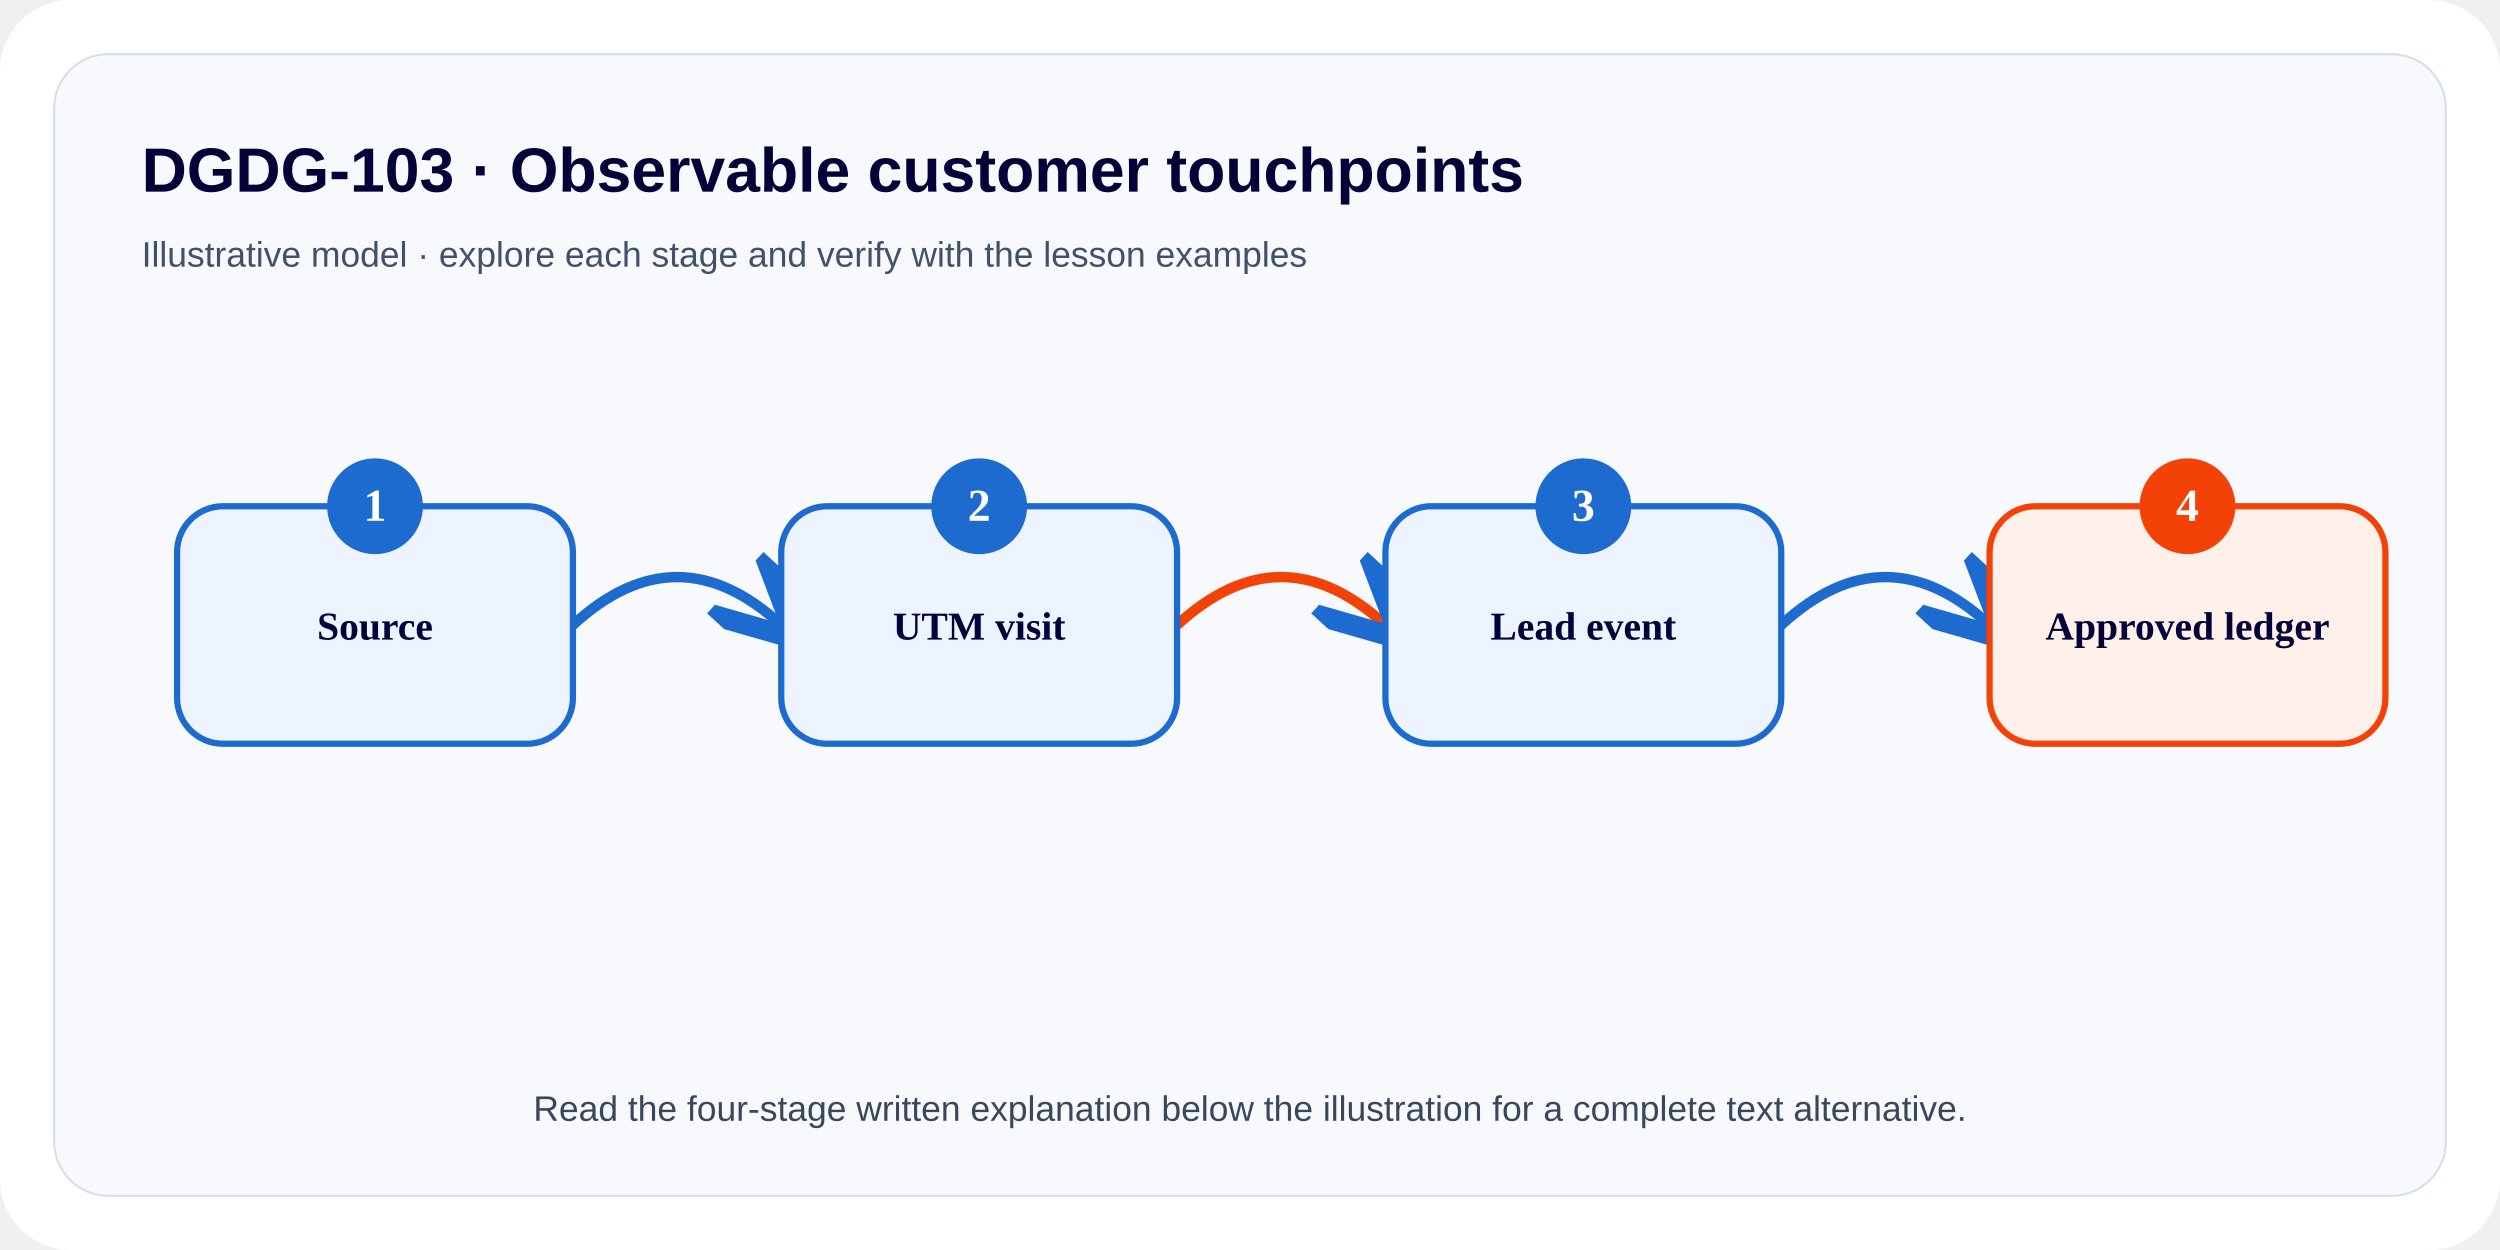
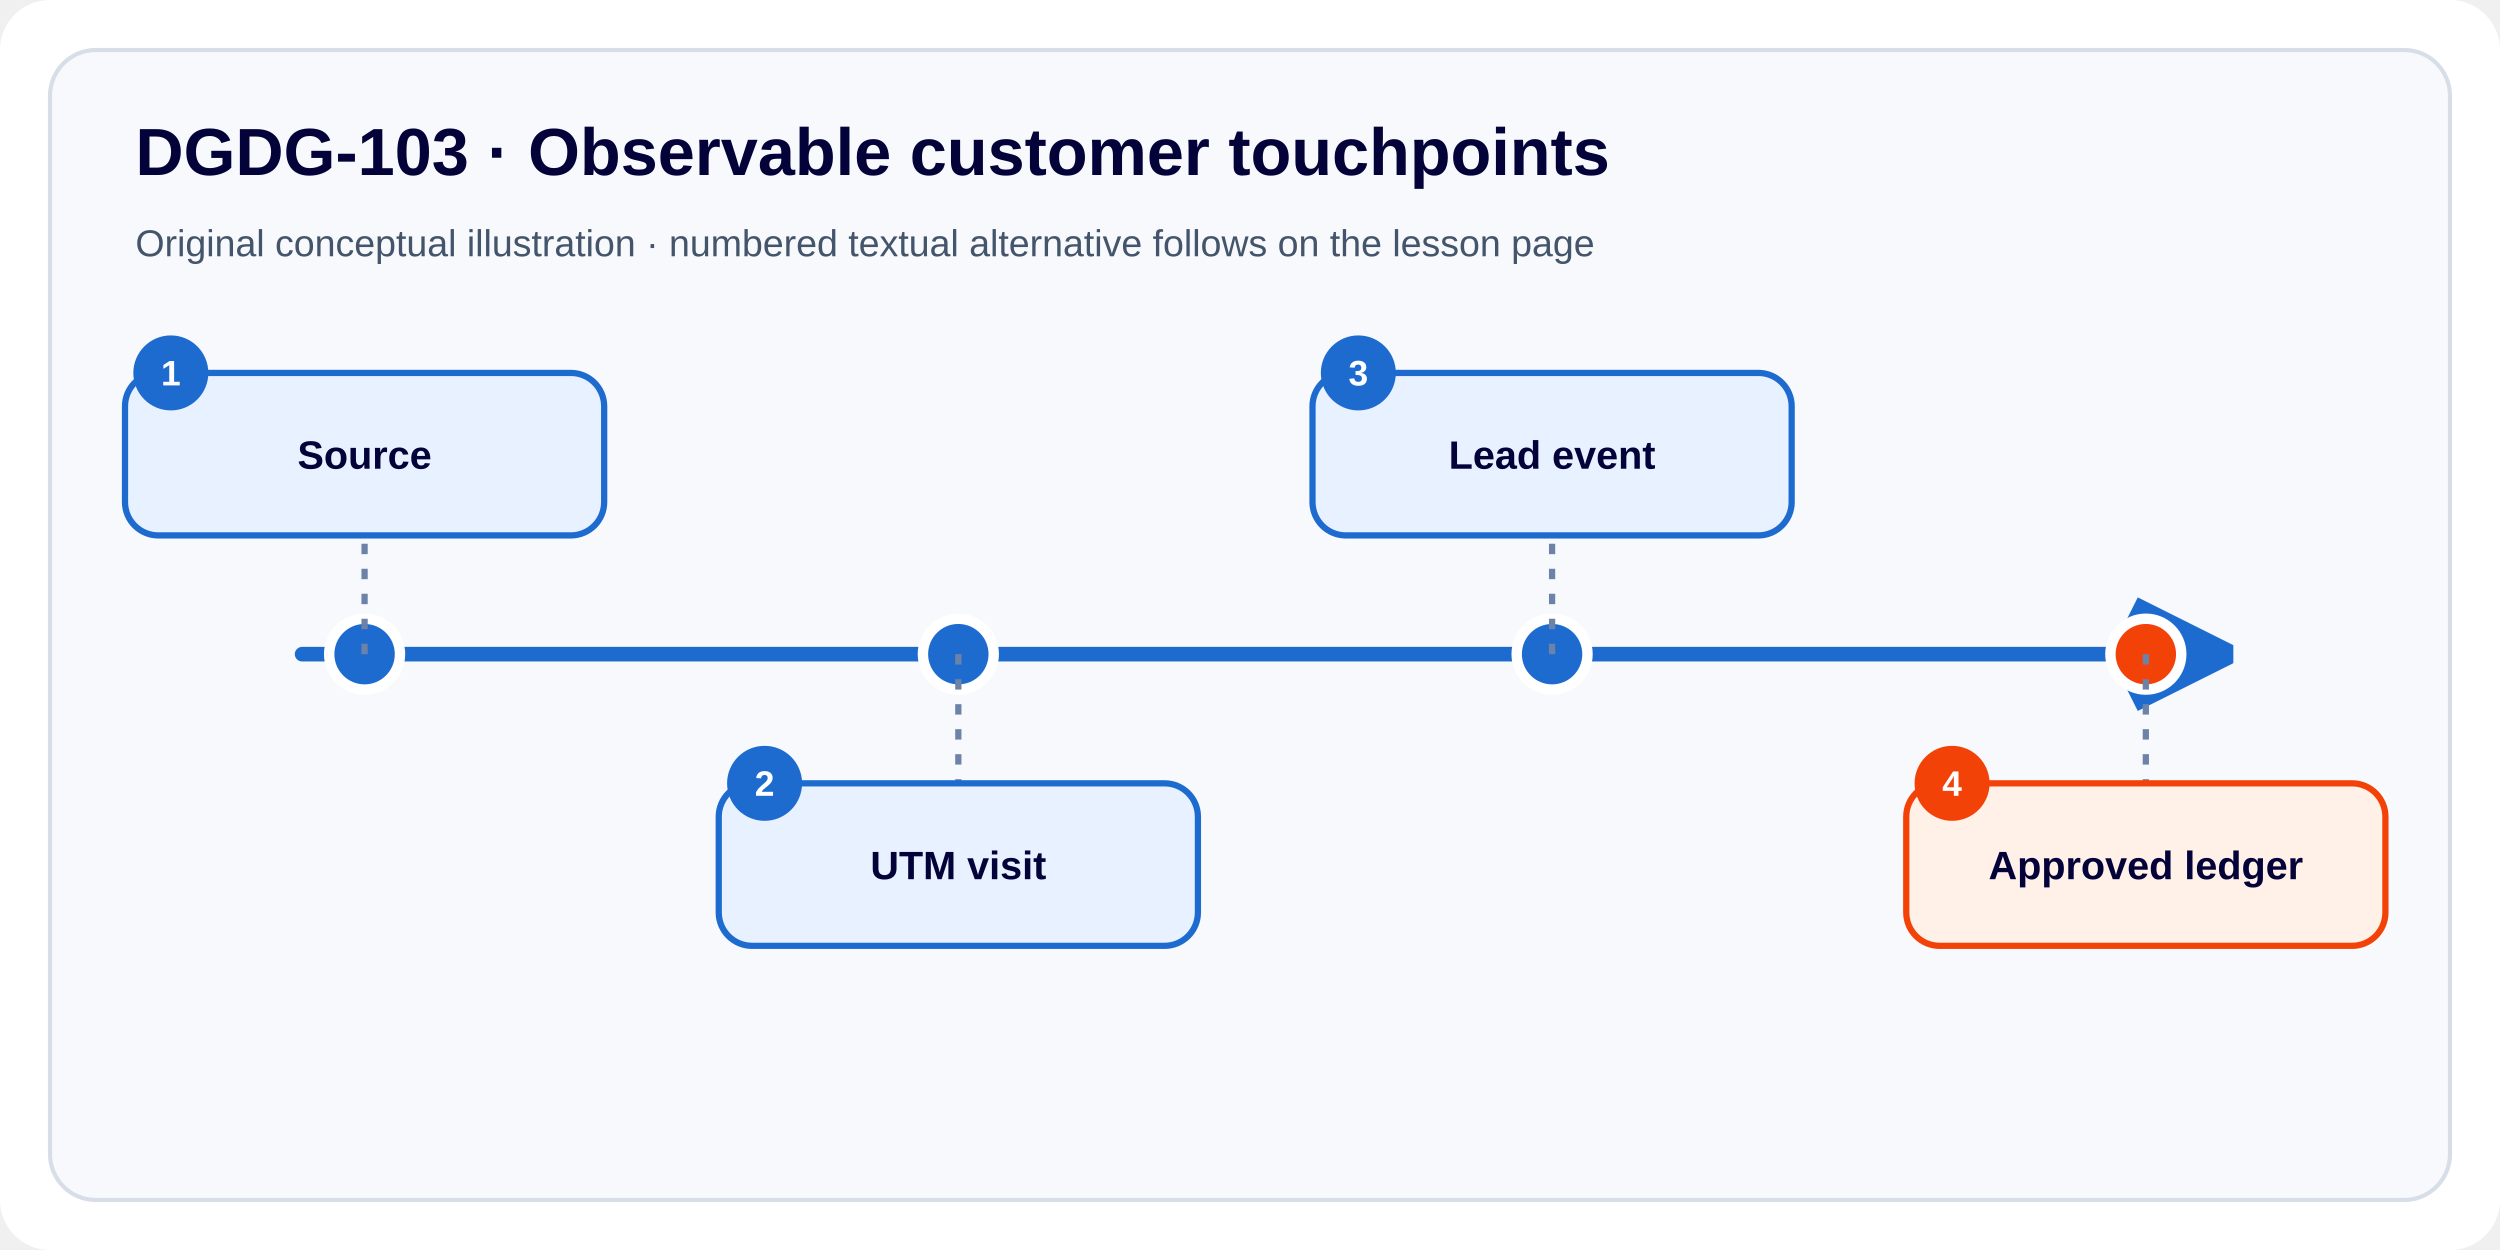
<svg xmlns="http://www.w3.org/2000/svg" viewBox="0 0 1200 600" role="img" aria-labelledby="title desc">
  <defs>
-     <marker id="a" markerWidth="8" markerHeight="8" refX="6" refY="4" orient="auto">
-       <path d="M0 0 L8 4 L0 8" fill="none" stroke="#1E6BD0" stroke-width="2" />
+     <marker id="arrow" markerWidth="8" markerHeight="8" refX="7" refY="4" orient="auto">
+       <path d="M1 1 L7 4 L1 7" fill="none" stroke="#1E6BD0" stroke-width="2" />
    </marker>
  </defs>
-   <rect width="1200" height="600" rx="34" fill="#FFFFFF" />
-   <rect x="26" y="26" width="1148" height="548" rx="26" fill="#F7F9FC" stroke="#D8DEE8" />
-   <text x="68" y="92" fill="#03033A" font-family="Arial,sans-serif" font-size="30" font-weight="700">DGDG-103 · Observable customer touchpoints</text>
-   <text x="68" y="128" fill="#41516B" font-family="Arial,sans-serif" font-size="17">Illustrative model · explore each stage and verify with the lesson examples</text>
-   <path d="M 275 300 Q 325 254 375 300" fill="none" stroke="#1E6BD0" stroke-width="5" stroke-linecap="round" marker-end="url(#a)" />
-   <path d="M 565 300 Q 615 254 665 300" fill="none" stroke="#F24208" stroke-width="5" stroke-linecap="round" marker-end="url(#a)" />
-   <path d="M 855 300 Q 905 254 955 300" fill="none" stroke="#1E6BD0" stroke-width="5" stroke-linecap="round" marker-end="url(#a)" />
+   <rect width="1200" height="600" rx="24" fill="#fff" />
+   <rect x="24" y="24" width="1152" height="552" rx="22" fill="#F7F9FC" stroke="#D8DEE8" stroke-width="2" />
+   <text x="65" y="84" fill="#03033A" font-size="32" font-family="Arial" font-weight="700">DGDG-103 · Observable customer touchpoints</text>
+   <text x="65" y="123" fill="#44546B" font-size="18" font-family="Arial">Original conceptual illustration · numbered textual alternative follows on the lesson page</text>
+   <path d="M145 314 H1065" fill="none" stroke="#1E6BD0" stroke-width="7" stroke-linecap="round" stroke-linejoin="round" marker-end="url(#arrow)" />
+   <circle cx="175" cy="314" r="17" fill="#1E6BD0" stroke="white" stroke-width="5" />
+   <path d="M175 314 V258" stroke="#6C82A8" stroke-width="3" stroke-dasharray="5 7" />
  <g>
-     <rect x="85" y="243" width="190" height="114" rx="22" fill="#eef4ff" stroke="#1E6BD0" stroke-width="3" />
-     <circle cx="180" cy="243" r="23" fill="#1E6BD0" />
-     <text x="180" y="250" font-size="22" fill="white" text-anchor="middle" font-weight="700">1</text>
-     <text x="180" y="307" font-size="19" fill="#03033A" font-weight="700" text-anchor="middle">Source</text>
+     <rect x="60" y="179" width="230" height="78" rx="16" fill="#E8F1FF" stroke="#1E6BD0" stroke-width="3" />
+     <circle cx="82" cy="179" r="18" fill="#1E6BD0" />
+     <text x="82" y="185" text-anchor="middle" font-family="Arial,sans-serif" font-weight="700" font-size="17" fill="#fff">1</text>
+     <text x="175" y="225" text-anchor="middle" font-family="Arial,sans-serif" font-size="19" font-weight="700" fill="#03033A">Source</text>
  </g>
+   <circle cx="460" cy="314" r="17" fill="#1E6BD0" stroke="white" stroke-width="5" />
+   <path d="M460 314 V375" stroke="#6C82A8" stroke-width="3" stroke-dasharray="5 7" />
  <g>
-     <rect x="375" y="243" width="190" height="114" rx="22" fill="#eef4ff" stroke="#1E6BD0" stroke-width="3" />
-     <circle cx="470" cy="243" r="23" fill="#1E6BD0" />
-     <text x="470" y="250" font-size="22" fill="white" text-anchor="middle" font-weight="700">2</text>
-     <text x="470" y="307" font-size="19" fill="#03033A" font-weight="700" text-anchor="middle">UTM visit</text>
+     <rect x="345" y="376" width="230" height="78" rx="16" fill="#E8F1FF" stroke="#1E6BD0" stroke-width="3" />
+     <circle cx="367" cy="376" r="18" fill="#1E6BD0" />
+     <text x="367" y="382" text-anchor="middle" font-family="Arial,sans-serif" font-weight="700" font-size="17" fill="#fff">2</text>
+     <text x="460" y="422" text-anchor="middle" font-family="Arial,sans-serif" font-size="19" font-weight="700" fill="#03033A">UTM visit</text>
  </g>
+   <circle cx="745" cy="314" r="17" fill="#1E6BD0" stroke="white" stroke-width="5" />
+   <path d="M745 314 V258" stroke="#6C82A8" stroke-width="3" stroke-dasharray="5 7" />
  <g>
-     <rect x="665" y="243" width="190" height="114" rx="22" fill="#eef4ff" stroke="#1E6BD0" stroke-width="3" />
-     <circle cx="760" cy="243" r="23" fill="#1E6BD0" />
-     <text x="760" y="250" font-size="22" fill="white" text-anchor="middle" font-weight="700">3</text>
-     <text x="760" y="307" font-size="19" fill="#03033A" font-weight="700" text-anchor="middle">Lead event</text>
+     <rect x="630" y="179" width="230" height="78" rx="16" fill="#E8F1FF" stroke="#1E6BD0" stroke-width="3" />
+     <circle cx="652" cy="179" r="18" fill="#1E6BD0" />
+     <text x="652" y="185" text-anchor="middle" font-family="Arial,sans-serif" font-weight="700" font-size="17" fill="#fff">3</text>
+     <text x="745" y="225" text-anchor="middle" font-family="Arial,sans-serif" font-size="19" font-weight="700" fill="#03033A">Lead event</text>
  </g>
+   <circle cx="1030" cy="314" r="17" fill="#F24208" stroke="white" stroke-width="5" />
+   <path d="M1030 314 V375" stroke="#6C82A8" stroke-width="3" stroke-dasharray="5 7" />
  <g>
-     <rect x="955" y="243" width="190" height="114" rx="22" fill="#fff0e9" stroke="#F24208" stroke-width="3" />
-     <circle cx="1050" cy="243" r="23" fill="#F24208" />
-     <text x="1050" y="250" font-size="22" fill="white" text-anchor="middle" font-weight="700">4</text>
-     <text x="1050" y="307" font-size="19" fill="#03033A" font-weight="700" text-anchor="middle">Approved ledger</text>
+     <rect x="915" y="376" width="230" height="78" rx="16" fill="#FFF0E8" stroke="#F24208" stroke-width="3" />
+     <circle cx="937" cy="376" r="18" fill="#F24208" />
+     <text x="937" y="382" text-anchor="middle" font-family="Arial,sans-serif" font-weight="700" font-size="17" fill="#fff">4</text>
+     <text x="1030" y="422" text-anchor="middle" font-family="Arial,sans-serif" font-size="19" font-weight="700" fill="#03033A">Approved ledger</text>
  </g>
-   <text x="600" y="538" font-family="Arial,sans-serif" fill="#39465C" font-size="17" text-anchor="middle">Read the four-stage written explanation below the illustration for a complete text alternative.</text>
</svg>
